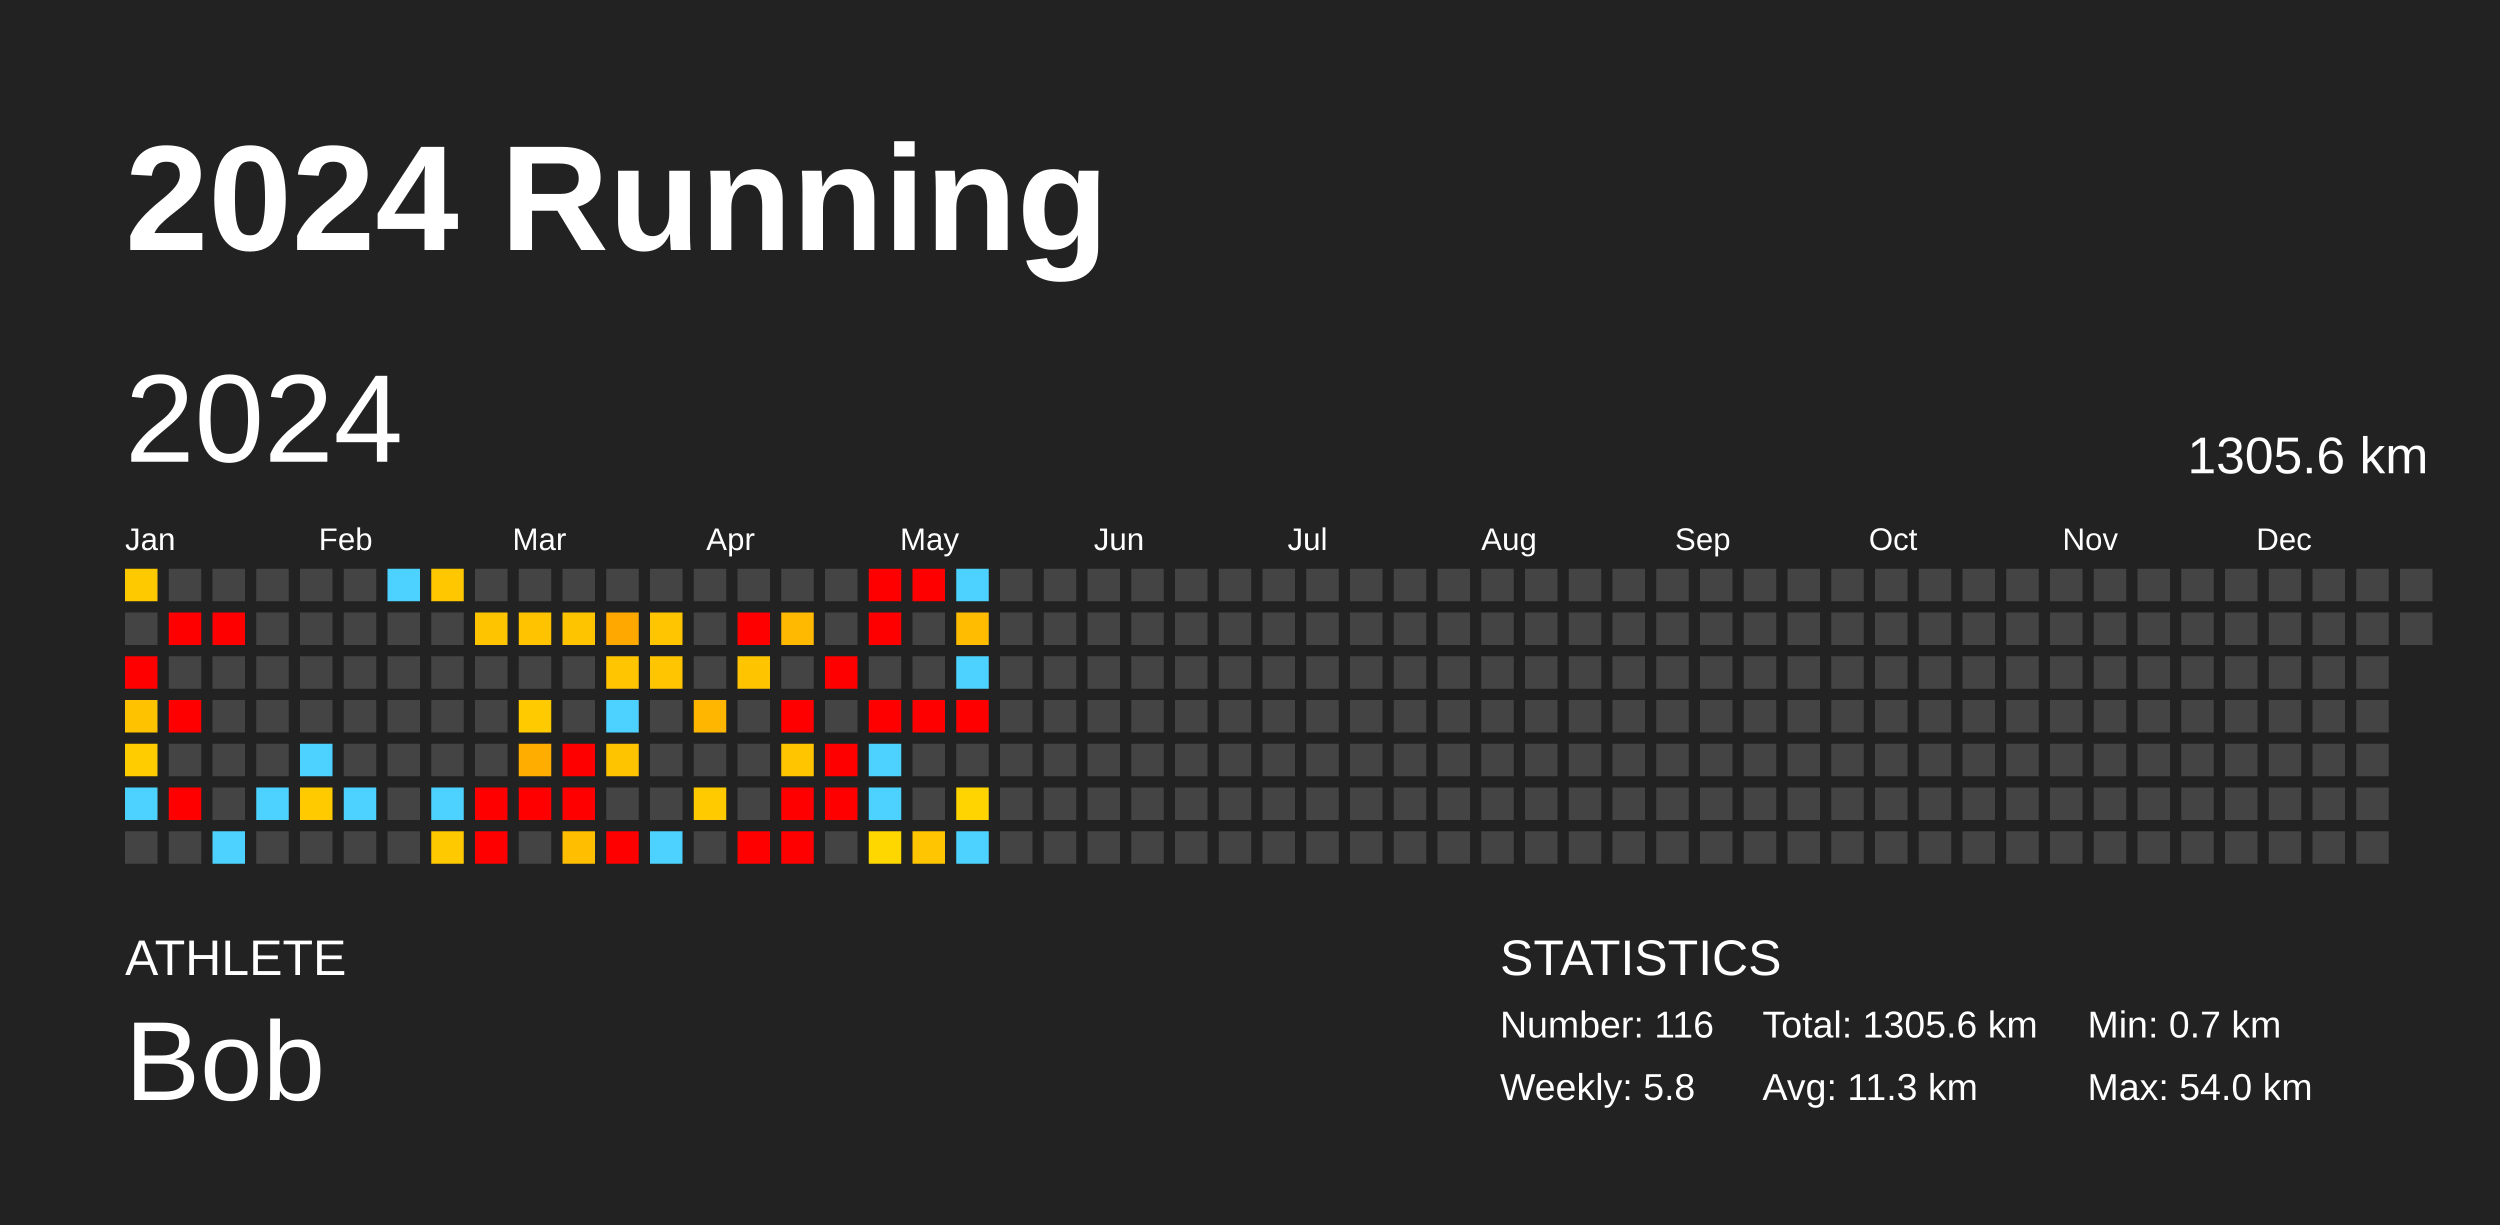
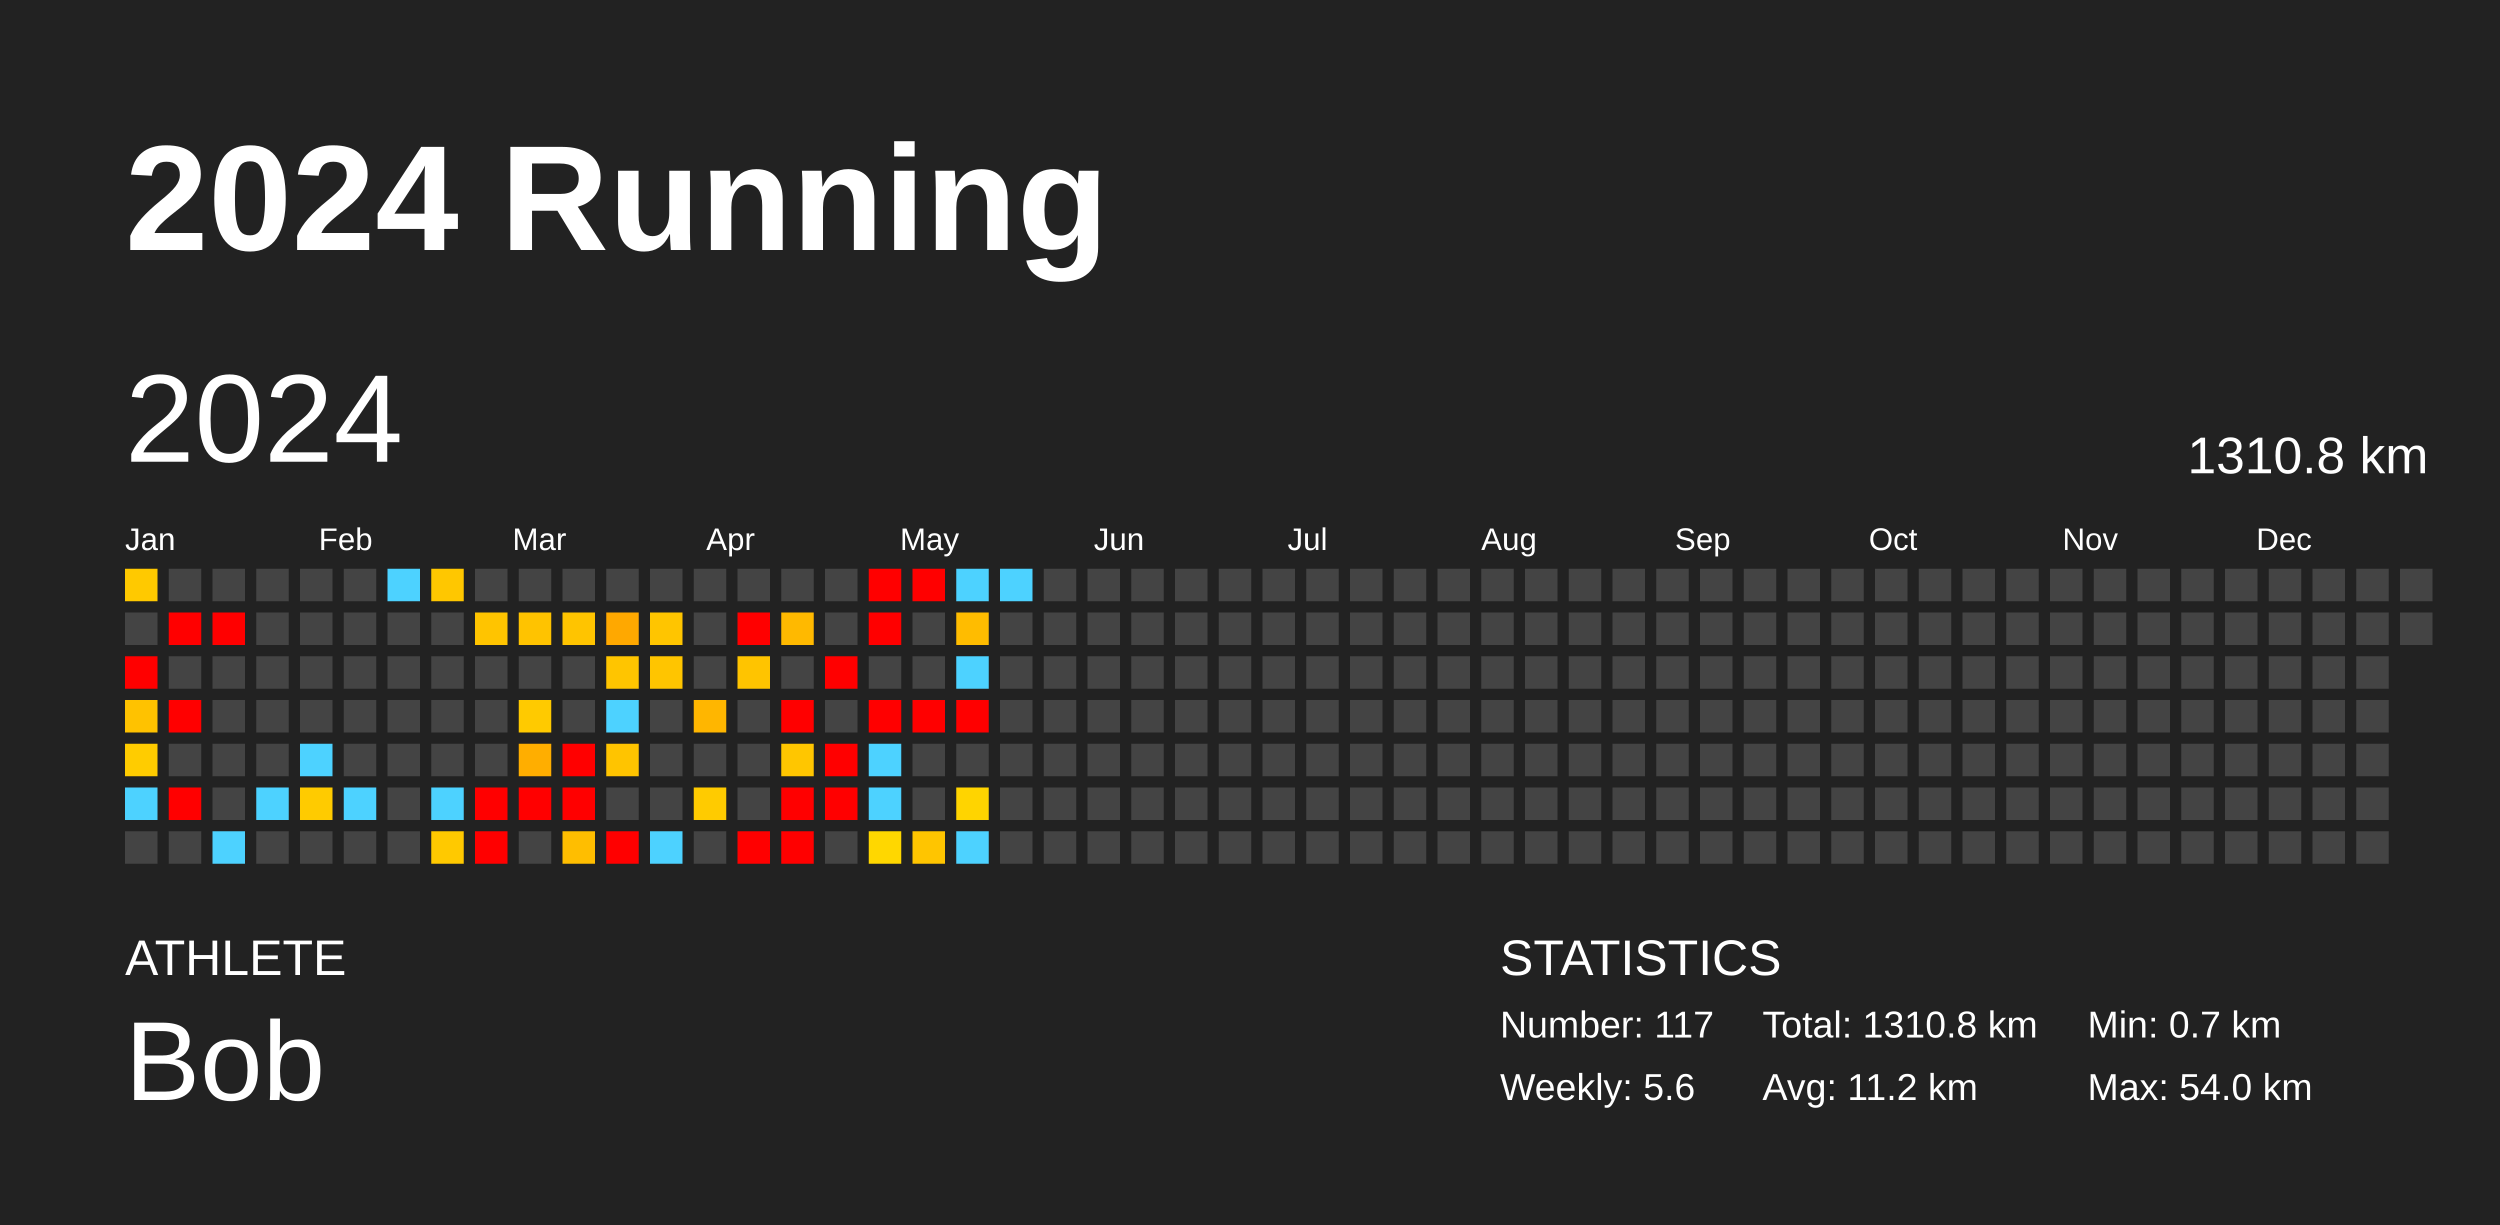
<svg xmlns="http://www.w3.org/2000/svg" baseProfile="full" height="98mm" version="1.1" viewBox="0,0,200,98" width="200mm">
  <defs />
  <rect fill="#222222" height="98" width="200" x="0" y="0" />
  <text fill="#FFFFFF" style="font-size:12px; font-family:Arial; font-weight:bold;" x="10" y="20">2024 Running</text>
  <text fill="#FFFFFF" style="font-size:4px; font-family:Arial" x="10" y="78">ATHLETE</text>
  <text fill="#FFFFFF" style="font-size:9px; font-family:Arial" x="10" y="88">Bob</text>
  <text fill="#FFFFFF" style="font-size:4px; font-family:Arial" x="120" y="78">STATISTICS</text>
-   <text fill="#FFFFFF" style="font-size:3px; font-family:Arial" x="120" y="83">Number: 116</text>
-   <text fill="#FFFFFF" style="font-size:3px; font-family:Arial" x="120" y="88">Weekly: 5.8</text>
-   <text fill="#FFFFFF" style="font-size:3px; font-family:Arial" x="141" y="83">Total: 1305.6 km</text>
-   <text fill="#FFFFFF" style="font-size:3px; font-family:Arial" x="141" y="88">Avg: 11.3 km</text>
+   <text fill="#FFFFFF" style="font-size:3px; font-family:Arial" x="120" y="83">Number: 117</text>
+   <text fill="#FFFFFF" style="font-size:3px; font-family:Arial" x="120" y="88">Weekly: 5.6</text>
+   <text fill="#FFFFFF" style="font-size:3px; font-family:Arial" x="141" y="83">Total: 1310.8 km</text>
+   <text fill="#FFFFFF" style="font-size:3px; font-family:Arial" x="141" y="88">Avg: 11.2 km</text>
  <text fill="#FFFFFF" style="font-size:3px; font-family:Arial" x="167" y="83">Min: 0.7 km</text>
  <text fill="#FFFFFF" style="font-size:3px; font-family:Arial" x="167" y="88">Max: 54.0 km</text>
  <text dominant-baseline="hanging" fill="#FFFFFF" style="font-size:10.0px; font-family:Arial;" x="10" y="30">2024</text>
-   <text dominant-baseline="hanging" fill="#FFFFFF" style="font-size:4.125px; font-family:Arial;" x="175" y="35">1305.6 km</text>
+   <text dominant-baseline="hanging" fill="#FFFFFF" style="font-size:4.125px; font-family:Arial;" x="175" y="35">1310.8 km</text>
  <text fill="#FFFFFF" style="font-size:2.5px; font-family:Arial" x="10.0" y="44">Jan</text>
  <text fill="#FFFFFF" style="font-size:2.5px; font-family:Arial" x="25.5" y="44">Feb</text>
  <text fill="#FFFFFF" style="font-size:2.5px; font-family:Arial" x="41.0" y="44">Mar</text>
  <text fill="#FFFFFF" style="font-size:2.5px; font-family:Arial" x="56.5" y="44">Apr</text>
  <text fill="#FFFFFF" style="font-size:2.5px; font-family:Arial" x="72.0" y="44">May</text>
  <text fill="#FFFFFF" style="font-size:2.5px; font-family:Arial" x="87.5" y="44">Jun</text>
  <text fill="#FFFFFF" style="font-size:2.5px; font-family:Arial" x="103.0" y="44">Jul</text>
  <text fill="#FFFFFF" style="font-size:2.5px; font-family:Arial" x="118.5" y="44">Aug</text>
  <text fill="#FFFFFF" style="font-size:2.5px; font-family:Arial" x="134.0" y="44">Sep</text>
  <text fill="#FFFFFF" style="font-size:2.5px; font-family:Arial" x="149.5" y="44">Oct</text>
  <text fill="#FFFFFF" style="font-size:2.5px; font-family:Arial" x="165.0" y="44">Nov</text>
  <text fill="#FFFFFF" style="font-size:2.5px; font-family:Arial" x="180.5" y="44">Dec</text>
  <rect fill="#ffc900" height="2.6" width="2.6" x="10.0" y="45.5" />
  <rect fill="#444444" height="2.6" width="2.6" x="10.0" y="49.0" />
  <rect fill="red" height="2.6" width="2.6" x="10.0" y="52.5" />
  <rect fill="#ffc200" height="2.6" width="2.6" x="10.0" y="56.0" />
  <rect fill="#ffcc00" height="2.6" width="2.6" x="10.0" y="59.5" />
  <rect fill="#4dd2ff" height="2.6" width="2.6" x="10.0" y="63.0" />
  <rect fill="#444444" height="2.6" width="2.6" x="10.0" y="66.5" />
  <rect fill="#444444" height="2.6" width="2.6" x="13.5" y="45.5" />
  <rect fill="red" height="2.6" width="2.6" x="13.5" y="49.0" />
  <rect fill="#444444" height="2.6" width="2.6" x="13.5" y="52.5" />
  <rect fill="red" height="2.6" width="2.6" x="13.5" y="56.0" />
  <rect fill="#444444" height="2.6" width="2.6" x="13.5" y="59.5" />
  <rect fill="red" height="2.6" width="2.6" x="13.5" y="63.0" />
  <rect fill="#444444" height="2.6" width="2.6" x="13.5" y="66.5" />
  <rect fill="#444444" height="2.6" width="2.6" x="17.0" y="45.5" />
  <rect fill="red" height="2.6" width="2.6" x="17.0" y="49.0" />
  <rect fill="#444444" height="2.6" width="2.6" x="17.0" y="52.5" />
  <rect fill="#444444" height="2.6" width="2.6" x="17.0" y="56.0" />
  <rect fill="#444444" height="2.6" width="2.6" x="17.0" y="59.5" />
  <rect fill="#444444" height="2.6" width="2.6" x="17.0" y="63.0" />
  <rect fill="#4dd2ff" height="2.6" width="2.6" x="17.0" y="66.5" />
  <rect fill="#444444" height="2.6" width="2.6" x="20.5" y="45.5" />
  <rect fill="#444444" height="2.6" width="2.6" x="20.5" y="49.0" />
  <rect fill="#444444" height="2.6" width="2.6" x="20.5" y="52.5" />
  <rect fill="#444444" height="2.6" width="2.6" x="20.5" y="56.0" />
  <rect fill="#444444" height="2.6" width="2.6" x="20.5" y="59.5" />
  <rect fill="#4dd2ff" height="2.6" width="2.6" x="20.5" y="63.0" />
  <rect fill="#444444" height="2.6" width="2.6" x="20.5" y="66.5" />
  <rect fill="#444444" height="2.6" width="2.6" x="24.0" y="45.5" />
  <rect fill="#444444" height="2.6" width="2.6" x="24.0" y="49.0" />
  <rect fill="#444444" height="2.6" width="2.6" x="24.0" y="52.5" />
  <rect fill="#444444" height="2.6" width="2.6" x="24.0" y="56.0" />
  <rect fill="#4dd2ff" height="2.6" width="2.6" x="24.0" y="59.5" />
  <rect fill="#ffcb00" height="2.6" width="2.6" x="24.0" y="63.0" />
  <rect fill="#444444" height="2.6" width="2.6" x="24.0" y="66.5" />
  <rect fill="#444444" height="2.6" width="2.6" x="27.5" y="45.5" />
  <rect fill="#444444" height="2.6" width="2.6" x="27.5" y="49.0" />
  <rect fill="#444444" height="2.6" width="2.6" x="27.5" y="52.5" />
  <rect fill="#444444" height="2.6" width="2.6" x="27.5" y="56.0" />
  <rect fill="#444444" height="2.6" width="2.6" x="27.5" y="59.5" />
  <rect fill="#4dd2ff" height="2.6" width="2.6" x="27.5" y="63.0" />
  <rect fill="#444444" height="2.6" width="2.6" x="27.5" y="66.5" />
  <rect fill="#4dd2ff" height="2.6" width="2.6" x="31.0" y="45.5" />
  <rect fill="#444444" height="2.6" width="2.6" x="31.0" y="49.0" />
  <rect fill="#444444" height="2.6" width="2.6" x="31.0" y="52.5" />
  <rect fill="#444444" height="2.6" width="2.6" x="31.0" y="56.0" />
  <rect fill="#444444" height="2.6" width="2.6" x="31.0" y="59.5" />
  <rect fill="#444444" height="2.6" width="2.6" x="31.0" y="63.0" />
  <rect fill="#444444" height="2.6" width="2.6" x="31.0" y="66.5" />
  <rect fill="#ffc700" height="2.6" width="2.6" x="34.5" y="45.5" />
  <rect fill="#444444" height="2.6" width="2.6" x="34.5" y="49.0" />
  <rect fill="#444444" height="2.6" width="2.6" x="34.5" y="52.5" />
  <rect fill="#444444" height="2.6" width="2.6" x="34.5" y="56.0" />
  <rect fill="#444444" height="2.6" width="2.6" x="34.5" y="59.5" />
  <rect fill="#4dd2ff" height="2.6" width="2.6" x="34.5" y="63.0" />
  <rect fill="#ffc900" height="2.6" width="2.6" x="34.5" y="66.5" />
  <rect fill="#444444" height="2.6" width="2.6" x="38.0" y="45.5" />
  <rect fill="#ffc400" height="2.6" width="2.6" x="38.0" y="49.0" />
  <rect fill="#444444" height="2.6" width="2.6" x="38.0" y="52.5" />
  <rect fill="#444444" height="2.6" width="2.6" x="38.0" y="56.0" />
  <rect fill="#444444" height="2.6" width="2.6" x="38.0" y="59.5" />
  <rect fill="red" height="2.6" width="2.6" x="38.0" y="63.0" />
  <rect fill="red" height="2.6" width="2.6" x="38.0" y="66.5" />
  <rect fill="#444444" height="2.6" width="2.6" x="41.5" y="45.5" />
  <rect fill="#ffc300" height="2.6" width="2.6" x="41.5" y="49.0" />
  <rect fill="#444444" height="2.6" width="2.6" x="41.5" y="52.5" />
  <rect fill="#ffca00" height="2.6" width="2.6" x="41.5" y="56.0" />
  <rect fill="#ffae00" height="2.6" width="2.6" x="41.5" y="59.5" />
  <rect fill="red" height="2.6" width="2.6" x="41.5" y="63.0" />
  <rect fill="#444444" height="2.6" width="2.6" x="41.5" y="66.5" />
  <rect fill="#444444" height="2.6" width="2.6" x="45.0" y="45.5" />
  <rect fill="#ffc400" height="2.6" width="2.6" x="45.0" y="49.0" />
  <rect fill="#444444" height="2.6" width="2.6" x="45.0" y="52.5" />
  <rect fill="#444444" height="2.6" width="2.6" x="45.0" y="56.0" />
  <rect fill="red" height="2.6" width="2.6" x="45.0" y="59.5" />
  <rect fill="red" height="2.6" width="2.6" x="45.0" y="63.0" />
  <rect fill="#ffbe00" height="2.6" width="2.6" x="45.0" y="66.5" />
  <rect fill="#444444" height="2.6" width="2.6" x="48.5" y="45.5" />
  <rect fill="#ffa800" height="2.6" width="2.6" x="48.5" y="49.0" />
  <rect fill="#ffc500" height="2.6" width="2.6" x="48.5" y="52.5" />
  <rect fill="#4dd2ff" height="2.6" width="2.6" x="48.5" y="56.0" />
  <rect fill="#ffc400" height="2.6" width="2.6" x="48.5" y="59.5" />
  <rect fill="#444444" height="2.6" width="2.6" x="48.5" y="63.0" />
  <rect fill="red" height="2.6" width="2.6" x="48.5" y="66.5" />
  <rect fill="#444444" height="2.6" width="2.6" x="52.0" y="45.5" />
  <rect fill="#ffc500" height="2.6" width="2.6" x="52.0" y="49.0" />
  <rect fill="#ffc500" height="2.6" width="2.6" x="52.0" y="52.5" />
  <rect fill="#444444" height="2.6" width="2.6" x="52.0" y="56.0" />
  <rect fill="#444444" height="2.6" width="2.6" x="52.0" y="59.5" />
  <rect fill="#444444" height="2.6" width="2.6" x="52.0" y="63.0" />
  <rect fill="#4dd2ff" height="2.6" width="2.6" x="52.0" y="66.5" />
  <rect fill="#444444" height="2.6" width="2.6" x="55.5" y="45.5" />
  <rect fill="#444444" height="2.6" width="2.6" x="55.5" y="49.0" />
  <rect fill="#444444" height="2.6" width="2.6" x="55.5" y="52.5" />
  <rect fill="#ffb600" height="2.6" width="2.6" x="55.5" y="56.0" />
  <rect fill="#444444" height="2.6" width="2.6" x="55.5" y="59.5" />
  <rect fill="#ffcb00" height="2.6" width="2.6" x="55.5" y="63.0" />
  <rect fill="#444444" height="2.6" width="2.6" x="55.5" y="66.5" />
  <rect fill="#444444" height="2.6" width="2.6" x="59.0" y="45.5" />
  <rect fill="red" height="2.6" width="2.6" x="59.0" y="49.0" />
  <rect fill="#ffc400" height="2.6" width="2.6" x="59.0" y="52.5" />
  <rect fill="#444444" height="2.6" width="2.6" x="59.0" y="56.0" />
  <rect fill="#444444" height="2.6" width="2.6" x="59.0" y="59.5" />
  <rect fill="#444444" height="2.6" width="2.6" x="59.0" y="63.0" />
  <rect fill="red" height="2.6" width="2.6" x="59.0" y="66.5" />
  <rect fill="#444444" height="2.6" width="2.6" x="62.5" y="45.5" />
  <rect fill="#ffb900" height="2.6" width="2.6" x="62.5" y="49.0" />
  <rect fill="#444444" height="2.6" width="2.6" x="62.5" y="52.5" />
  <rect fill="red" height="2.6" width="2.6" x="62.5" y="56.0" />
  <rect fill="#ffc600" height="2.6" width="2.6" x="62.5" y="59.5" />
  <rect fill="red" height="2.6" width="2.6" x="62.5" y="63.0" />
  <rect fill="red" height="2.6" width="2.6" x="62.5" y="66.5" />
  <rect fill="#444444" height="2.6" width="2.6" x="66.0" y="45.5" />
  <rect fill="#444444" height="2.6" width="2.6" x="66.0" y="49.0" />
  <rect fill="red" height="2.6" width="2.6" x="66.0" y="52.5" />
  <rect fill="#444444" height="2.6" width="2.6" x="66.0" y="56.0" />
  <rect fill="red" height="2.6" width="2.6" x="66.0" y="59.5" />
  <rect fill="red" height="2.6" width="2.6" x="66.0" y="63.0" />
  <rect fill="#444444" height="2.6" width="2.6" x="66.0" y="66.5" />
  <rect fill="red" height="2.6" width="2.6" x="69.5" y="45.5" />
  <rect fill="red" height="2.6" width="2.6" x="69.5" y="49.0" />
  <rect fill="#444444" height="2.6" width="2.6" x="69.5" y="52.5" />
  <rect fill="red" height="2.6" width="2.6" x="69.5" y="56.0" />
  <rect fill="#4dd2ff" height="2.6" width="2.6" x="69.5" y="59.5" />
  <rect fill="#4dd2ff" height="2.6" width="2.6" x="69.5" y="63.0" />
  <rect fill="#ffd700" height="2.6" width="2.6" x="69.5" y="66.5" />
  <rect fill="red" height="2.6" width="2.6" x="73.0" y="45.5" />
  <rect fill="#444444" height="2.6" width="2.6" x="73.0" y="49.0" />
  <rect fill="#444444" height="2.6" width="2.6" x="73.0" y="52.5" />
  <rect fill="red" height="2.6" width="2.6" x="73.0" y="56.0" />
  <rect fill="#444444" height="2.6" width="2.6" x="73.0" y="59.5" />
  <rect fill="#444444" height="2.6" width="2.6" x="73.0" y="63.0" />
  <rect fill="#ffc500" height="2.6" width="2.6" x="73.0" y="66.5" />
  <rect fill="#4dd2ff" height="2.6" width="2.6" x="76.5" y="45.5" />
  <rect fill="#ffbc00" height="2.6" width="2.6" x="76.5" y="49.0" />
  <rect fill="#4dd2ff" height="2.6" width="2.6" x="76.5" y="52.5" />
  <rect fill="red" height="2.6" width="2.6" x="76.5" y="56.0" />
  <rect fill="#444444" height="2.6" width="2.6" x="76.5" y="59.5" />
  <rect fill="#ffd400" height="2.6" width="2.6" x="76.5" y="63.0" />
  <rect fill="#4dd2ff" height="2.6" width="2.6" x="76.5" y="66.5" />
-   <rect fill="#444444" height="2.6" width="2.6" x="80.0" y="45.5" />
+   <rect fill="#4dd2ff" height="2.6" width="2.6" x="80.0" y="45.5" />
  <rect fill="#444444" height="2.6" width="2.6" x="80.0" y="49.0" />
  <rect fill="#444444" height="2.6" width="2.6" x="80.0" y="52.5" />
  <rect fill="#444444" height="2.6" width="2.6" x="80.0" y="56.0" />
  <rect fill="#444444" height="2.6" width="2.6" x="80.0" y="59.5" />
  <rect fill="#444444" height="2.6" width="2.6" x="80.0" y="63.0" />
  <rect fill="#444444" height="2.6" width="2.6" x="80.0" y="66.5" />
  <rect fill="#444444" height="2.6" width="2.6" x="83.5" y="45.5" />
  <rect fill="#444444" height="2.6" width="2.6" x="83.5" y="49.0" />
  <rect fill="#444444" height="2.6" width="2.6" x="83.5" y="52.5" />
  <rect fill="#444444" height="2.6" width="2.6" x="83.5" y="56.0" />
  <rect fill="#444444" height="2.6" width="2.6" x="83.5" y="59.5" />
  <rect fill="#444444" height="2.6" width="2.6" x="83.5" y="63.0" />
  <rect fill="#444444" height="2.6" width="2.6" x="83.5" y="66.5" />
  <rect fill="#444444" height="2.6" width="2.6" x="87.0" y="45.5" />
  <rect fill="#444444" height="2.6" width="2.6" x="87.0" y="49.0" />
  <rect fill="#444444" height="2.6" width="2.6" x="87.0" y="52.5" />
  <rect fill="#444444" height="2.6" width="2.6" x="87.0" y="56.0" />
  <rect fill="#444444" height="2.6" width="2.6" x="87.0" y="59.5" />
  <rect fill="#444444" height="2.6" width="2.6" x="87.0" y="63.0" />
  <rect fill="#444444" height="2.6" width="2.6" x="87.0" y="66.5" />
  <rect fill="#444444" height="2.6" width="2.6" x="90.5" y="45.5" />
  <rect fill="#444444" height="2.6" width="2.6" x="90.5" y="49.0" />
  <rect fill="#444444" height="2.6" width="2.6" x="90.5" y="52.5" />
  <rect fill="#444444" height="2.6" width="2.6" x="90.5" y="56.0" />
  <rect fill="#444444" height="2.6" width="2.6" x="90.5" y="59.5" />
  <rect fill="#444444" height="2.6" width="2.6" x="90.5" y="63.0" />
  <rect fill="#444444" height="2.6" width="2.6" x="90.5" y="66.5" />
  <rect fill="#444444" height="2.6" width="2.6" x="94.0" y="45.5" />
  <rect fill="#444444" height="2.6" width="2.6" x="94.0" y="49.0" />
  <rect fill="#444444" height="2.6" width="2.6" x="94.0" y="52.5" />
  <rect fill="#444444" height="2.6" width="2.6" x="94.0" y="56.0" />
  <rect fill="#444444" height="2.6" width="2.6" x="94.0" y="59.5" />
  <rect fill="#444444" height="2.6" width="2.6" x="94.0" y="63.0" />
  <rect fill="#444444" height="2.6" width="2.6" x="94.0" y="66.5" />
  <rect fill="#444444" height="2.6" width="2.6" x="97.5" y="45.5" />
  <rect fill="#444444" height="2.6" width="2.6" x="97.5" y="49.0" />
  <rect fill="#444444" height="2.6" width="2.6" x="97.5" y="52.5" />
  <rect fill="#444444" height="2.6" width="2.6" x="97.5" y="56.0" />
  <rect fill="#444444" height="2.6" width="2.6" x="97.5" y="59.5" />
  <rect fill="#444444" height="2.6" width="2.6" x="97.5" y="63.0" />
  <rect fill="#444444" height="2.6" width="2.6" x="97.5" y="66.5" />
  <rect fill="#444444" height="2.6" width="2.6" x="101.0" y="45.5" />
  <rect fill="#444444" height="2.6" width="2.6" x="101.0" y="49.0" />
  <rect fill="#444444" height="2.6" width="2.6" x="101.0" y="52.5" />
  <rect fill="#444444" height="2.6" width="2.6" x="101.0" y="56.0" />
  <rect fill="#444444" height="2.6" width="2.6" x="101.0" y="59.5" />
  <rect fill="#444444" height="2.6" width="2.6" x="101.0" y="63.0" />
  <rect fill="#444444" height="2.6" width="2.6" x="101.0" y="66.5" />
  <rect fill="#444444" height="2.6" width="2.6" x="104.5" y="45.5" />
  <rect fill="#444444" height="2.6" width="2.6" x="104.5" y="49.0" />
  <rect fill="#444444" height="2.6" width="2.6" x="104.5" y="52.5" />
  <rect fill="#444444" height="2.6" width="2.6" x="104.5" y="56.0" />
  <rect fill="#444444" height="2.6" width="2.6" x="104.5" y="59.5" />
  <rect fill="#444444" height="2.6" width="2.6" x="104.5" y="63.0" />
  <rect fill="#444444" height="2.6" width="2.6" x="104.5" y="66.5" />
  <rect fill="#444444" height="2.6" width="2.6" x="108.0" y="45.5" />
  <rect fill="#444444" height="2.6" width="2.6" x="108.0" y="49.0" />
  <rect fill="#444444" height="2.6" width="2.6" x="108.0" y="52.5" />
  <rect fill="#444444" height="2.6" width="2.6" x="108.0" y="56.0" />
  <rect fill="#444444" height="2.6" width="2.6" x="108.0" y="59.5" />
  <rect fill="#444444" height="2.6" width="2.6" x="108.0" y="63.0" />
  <rect fill="#444444" height="2.6" width="2.6" x="108.0" y="66.5" />
  <rect fill="#444444" height="2.6" width="2.6" x="111.5" y="45.5" />
  <rect fill="#444444" height="2.6" width="2.6" x="111.5" y="49.0" />
  <rect fill="#444444" height="2.6" width="2.6" x="111.5" y="52.5" />
  <rect fill="#444444" height="2.6" width="2.6" x="111.5" y="56.0" />
  <rect fill="#444444" height="2.6" width="2.6" x="111.5" y="59.5" />
  <rect fill="#444444" height="2.6" width="2.6" x="111.5" y="63.0" />
  <rect fill="#444444" height="2.6" width="2.6" x="111.5" y="66.5" />
  <rect fill="#444444" height="2.6" width="2.6" x="115.0" y="45.5" />
  <rect fill="#444444" height="2.6" width="2.6" x="115.0" y="49.0" />
  <rect fill="#444444" height="2.6" width="2.6" x="115.0" y="52.5" />
  <rect fill="#444444" height="2.6" width="2.6" x="115.0" y="56.0" />
  <rect fill="#444444" height="2.6" width="2.6" x="115.0" y="59.5" />
  <rect fill="#444444" height="2.6" width="2.6" x="115.0" y="63.0" />
  <rect fill="#444444" height="2.6" width="2.6" x="115.0" y="66.5" />
  <rect fill="#444444" height="2.6" width="2.6" x="118.5" y="45.5" />
  <rect fill="#444444" height="2.6" width="2.6" x="118.5" y="49.0" />
  <rect fill="#444444" height="2.6" width="2.6" x="118.5" y="52.5" />
  <rect fill="#444444" height="2.6" width="2.6" x="118.5" y="56.0" />
  <rect fill="#444444" height="2.6" width="2.6" x="118.5" y="59.5" />
  <rect fill="#444444" height="2.6" width="2.6" x="118.5" y="63.0" />
  <rect fill="#444444" height="2.6" width="2.6" x="118.5" y="66.5" />
  <rect fill="#444444" height="2.6" width="2.6" x="122.0" y="45.5" />
  <rect fill="#444444" height="2.6" width="2.6" x="122.0" y="49.0" />
  <rect fill="#444444" height="2.6" width="2.6" x="122.0" y="52.5" />
  <rect fill="#444444" height="2.6" width="2.6" x="122.0" y="56.0" />
  <rect fill="#444444" height="2.6" width="2.6" x="122.0" y="59.5" />
  <rect fill="#444444" height="2.6" width="2.6" x="122.0" y="63.0" />
  <rect fill="#444444" height="2.6" width="2.6" x="122.0" y="66.5" />
  <rect fill="#444444" height="2.6" width="2.6" x="125.5" y="45.5" />
  <rect fill="#444444" height="2.6" width="2.6" x="125.5" y="49.0" />
  <rect fill="#444444" height="2.6" width="2.6" x="125.5" y="52.5" />
  <rect fill="#444444" height="2.6" width="2.6" x="125.5" y="56.0" />
  <rect fill="#444444" height="2.6" width="2.6" x="125.5" y="59.5" />
  <rect fill="#444444" height="2.6" width="2.6" x="125.5" y="63.0" />
  <rect fill="#444444" height="2.6" width="2.6" x="125.5" y="66.5" />
  <rect fill="#444444" height="2.6" width="2.6" x="129.0" y="45.5" />
  <rect fill="#444444" height="2.6" width="2.6" x="129.0" y="49.0" />
  <rect fill="#444444" height="2.6" width="2.6" x="129.0" y="52.5" />
  <rect fill="#444444" height="2.6" width="2.6" x="129.0" y="56.0" />
  <rect fill="#444444" height="2.6" width="2.6" x="129.0" y="59.5" />
  <rect fill="#444444" height="2.6" width="2.6" x="129.0" y="63.0" />
  <rect fill="#444444" height="2.6" width="2.6" x="129.0" y="66.5" />
  <rect fill="#444444" height="2.6" width="2.6" x="132.5" y="45.5" />
  <rect fill="#444444" height="2.6" width="2.6" x="132.5" y="49.0" />
  <rect fill="#444444" height="2.6" width="2.6" x="132.5" y="52.5" />
  <rect fill="#444444" height="2.6" width="2.6" x="132.5" y="56.0" />
  <rect fill="#444444" height="2.6" width="2.6" x="132.5" y="59.5" />
  <rect fill="#444444" height="2.6" width="2.6" x="132.5" y="63.0" />
  <rect fill="#444444" height="2.6" width="2.6" x="132.5" y="66.5" />
  <rect fill="#444444" height="2.6" width="2.6" x="136.0" y="45.5" />
  <rect fill="#444444" height="2.6" width="2.6" x="136.0" y="49.0" />
  <rect fill="#444444" height="2.6" width="2.6" x="136.0" y="52.5" />
  <rect fill="#444444" height="2.6" width="2.6" x="136.0" y="56.0" />
  <rect fill="#444444" height="2.6" width="2.6" x="136.0" y="59.5" />
  <rect fill="#444444" height="2.6" width="2.6" x="136.0" y="63.0" />
  <rect fill="#444444" height="2.6" width="2.6" x="136.0" y="66.5" />
  <rect fill="#444444" height="2.6" width="2.6" x="139.5" y="45.5" />
  <rect fill="#444444" height="2.6" width="2.6" x="139.5" y="49.0" />
  <rect fill="#444444" height="2.6" width="2.6" x="139.5" y="52.5" />
  <rect fill="#444444" height="2.6" width="2.6" x="139.5" y="56.0" />
  <rect fill="#444444" height="2.6" width="2.6" x="139.5" y="59.5" />
  <rect fill="#444444" height="2.6" width="2.6" x="139.5" y="63.0" />
  <rect fill="#444444" height="2.6" width="2.6" x="139.5" y="66.5" />
  <rect fill="#444444" height="2.6" width="2.6" x="143.0" y="45.5" />
  <rect fill="#444444" height="2.6" width="2.6" x="143.0" y="49.0" />
  <rect fill="#444444" height="2.6" width="2.6" x="143.0" y="52.5" />
  <rect fill="#444444" height="2.6" width="2.6" x="143.0" y="56.0" />
  <rect fill="#444444" height="2.6" width="2.6" x="143.0" y="59.5" />
  <rect fill="#444444" height="2.6" width="2.6" x="143.0" y="63.0" />
  <rect fill="#444444" height="2.6" width="2.6" x="143.0" y="66.5" />
  <rect fill="#444444" height="2.6" width="2.6" x="146.5" y="45.5" />
  <rect fill="#444444" height="2.6" width="2.6" x="146.5" y="49.0" />
  <rect fill="#444444" height="2.6" width="2.6" x="146.5" y="52.5" />
  <rect fill="#444444" height="2.6" width="2.6" x="146.5" y="56.0" />
  <rect fill="#444444" height="2.6" width="2.6" x="146.5" y="59.5" />
  <rect fill="#444444" height="2.6" width="2.6" x="146.5" y="63.0" />
  <rect fill="#444444" height="2.6" width="2.6" x="146.5" y="66.5" />
  <rect fill="#444444" height="2.6" width="2.6" x="150.0" y="45.5" />
  <rect fill="#444444" height="2.6" width="2.6" x="150.0" y="49.0" />
  <rect fill="#444444" height="2.6" width="2.6" x="150.0" y="52.5" />
  <rect fill="#444444" height="2.6" width="2.6" x="150.0" y="56.0" />
  <rect fill="#444444" height="2.6" width="2.6" x="150.0" y="59.5" />
  <rect fill="#444444" height="2.6" width="2.6" x="150.0" y="63.0" />
  <rect fill="#444444" height="2.6" width="2.6" x="150.0" y="66.5" />
  <rect fill="#444444" height="2.6" width="2.6" x="153.5" y="45.5" />
  <rect fill="#444444" height="2.6" width="2.6" x="153.5" y="49.0" />
  <rect fill="#444444" height="2.6" width="2.6" x="153.5" y="52.5" />
  <rect fill="#444444" height="2.6" width="2.6" x="153.5" y="56.0" />
  <rect fill="#444444" height="2.6" width="2.6" x="153.5" y="59.5" />
  <rect fill="#444444" height="2.6" width="2.6" x="153.5" y="63.0" />
  <rect fill="#444444" height="2.6" width="2.6" x="153.5" y="66.5" />
  <rect fill="#444444" height="2.6" width="2.6" x="157.0" y="45.5" />
  <rect fill="#444444" height="2.6" width="2.6" x="157.0" y="49.0" />
  <rect fill="#444444" height="2.6" width="2.6" x="157.0" y="52.5" />
  <rect fill="#444444" height="2.6" width="2.6" x="157.0" y="56.0" />
  <rect fill="#444444" height="2.6" width="2.6" x="157.0" y="59.5" />
  <rect fill="#444444" height="2.6" width="2.6" x="157.0" y="63.0" />
  <rect fill="#444444" height="2.6" width="2.6" x="157.0" y="66.5" />
  <rect fill="#444444" height="2.6" width="2.6" x="160.5" y="45.5" />
  <rect fill="#444444" height="2.6" width="2.6" x="160.5" y="49.0" />
  <rect fill="#444444" height="2.6" width="2.6" x="160.5" y="52.5" />
  <rect fill="#444444" height="2.6" width="2.6" x="160.5" y="56.0" />
  <rect fill="#444444" height="2.6" width="2.6" x="160.5" y="59.5" />
  <rect fill="#444444" height="2.6" width="2.6" x="160.5" y="63.0" />
  <rect fill="#444444" height="2.6" width="2.6" x="160.5" y="66.5" />
  <rect fill="#444444" height="2.6" width="2.6" x="164.0" y="45.5" />
  <rect fill="#444444" height="2.6" width="2.6" x="164.0" y="49.0" />
  <rect fill="#444444" height="2.6" width="2.6" x="164.0" y="52.5" />
  <rect fill="#444444" height="2.6" width="2.6" x="164.0" y="56.0" />
  <rect fill="#444444" height="2.6" width="2.6" x="164.0" y="59.5" />
  <rect fill="#444444" height="2.6" width="2.6" x="164.0" y="63.0" />
  <rect fill="#444444" height="2.6" width="2.6" x="164.0" y="66.5" />
  <rect fill="#444444" height="2.6" width="2.6" x="167.5" y="45.5" />
  <rect fill="#444444" height="2.6" width="2.6" x="167.5" y="49.0" />
  <rect fill="#444444" height="2.6" width="2.6" x="167.5" y="52.5" />
  <rect fill="#444444" height="2.6" width="2.6" x="167.5" y="56.0" />
  <rect fill="#444444" height="2.6" width="2.6" x="167.5" y="59.5" />
  <rect fill="#444444" height="2.6" width="2.6" x="167.5" y="63.0" />
  <rect fill="#444444" height="2.6" width="2.6" x="167.5" y="66.5" />
  <rect fill="#444444" height="2.6" width="2.6" x="171.0" y="45.5" />
  <rect fill="#444444" height="2.6" width="2.6" x="171.0" y="49.0" />
  <rect fill="#444444" height="2.6" width="2.6" x="171.0" y="52.5" />
  <rect fill="#444444" height="2.6" width="2.6" x="171.0" y="56.0" />
  <rect fill="#444444" height="2.6" width="2.6" x="171.0" y="59.5" />
  <rect fill="#444444" height="2.6" width="2.6" x="171.0" y="63.0" />
  <rect fill="#444444" height="2.6" width="2.6" x="171.0" y="66.5" />
  <rect fill="#444444" height="2.6" width="2.6" x="174.5" y="45.5" />
  <rect fill="#444444" height="2.6" width="2.6" x="174.5" y="49.0" />
  <rect fill="#444444" height="2.6" width="2.6" x="174.5" y="52.5" />
  <rect fill="#444444" height="2.6" width="2.6" x="174.5" y="56.0" />
  <rect fill="#444444" height="2.6" width="2.6" x="174.5" y="59.5" />
  <rect fill="#444444" height="2.6" width="2.6" x="174.5" y="63.0" />
  <rect fill="#444444" height="2.6" width="2.6" x="174.5" y="66.5" />
  <rect fill="#444444" height="2.6" width="2.6" x="178.0" y="45.5" />
  <rect fill="#444444" height="2.6" width="2.6" x="178.0" y="49.0" />
  <rect fill="#444444" height="2.6" width="2.6" x="178.0" y="52.5" />
  <rect fill="#444444" height="2.6" width="2.6" x="178.0" y="56.0" />
  <rect fill="#444444" height="2.6" width="2.6" x="178.0" y="59.5" />
  <rect fill="#444444" height="2.6" width="2.6" x="178.0" y="63.0" />
  <rect fill="#444444" height="2.6" width="2.6" x="178.0" y="66.5" />
  <rect fill="#444444" height="2.6" width="2.6" x="181.5" y="45.5" />
  <rect fill="#444444" height="2.6" width="2.6" x="181.5" y="49.0" />
  <rect fill="#444444" height="2.6" width="2.6" x="181.5" y="52.5" />
  <rect fill="#444444" height="2.6" width="2.6" x="181.5" y="56.0" />
  <rect fill="#444444" height="2.6" width="2.6" x="181.5" y="59.5" />
  <rect fill="#444444" height="2.6" width="2.6" x="181.5" y="63.0" />
  <rect fill="#444444" height="2.6" width="2.6" x="181.5" y="66.5" />
  <rect fill="#444444" height="2.6" width="2.6" x="185.0" y="45.5" />
  <rect fill="#444444" height="2.6" width="2.6" x="185.0" y="49.0" />
  <rect fill="#444444" height="2.6" width="2.6" x="185.0" y="52.5" />
  <rect fill="#444444" height="2.6" width="2.6" x="185.0" y="56.0" />
  <rect fill="#444444" height="2.6" width="2.6" x="185.0" y="59.5" />
  <rect fill="#444444" height="2.6" width="2.6" x="185.0" y="63.0" />
  <rect fill="#444444" height="2.6" width="2.6" x="185.0" y="66.5" />
  <rect fill="#444444" height="2.6" width="2.6" x="188.5" y="45.5" />
  <rect fill="#444444" height="2.6" width="2.6" x="188.5" y="49.0" />
  <rect fill="#444444" height="2.6" width="2.6" x="188.5" y="52.5" />
  <rect fill="#444444" height="2.6" width="2.6" x="188.5" y="56.0" />
  <rect fill="#444444" height="2.6" width="2.6" x="188.5" y="59.5" />
  <rect fill="#444444" height="2.6" width="2.6" x="188.5" y="63.0" />
  <rect fill="#444444" height="2.6" width="2.6" x="188.5" y="66.5" />
  <rect fill="#444444" height="2.6" width="2.6" x="192.0" y="45.5" />
  <rect fill="#444444" height="2.6" width="2.6" x="192.0" y="49.0" />
</svg>
